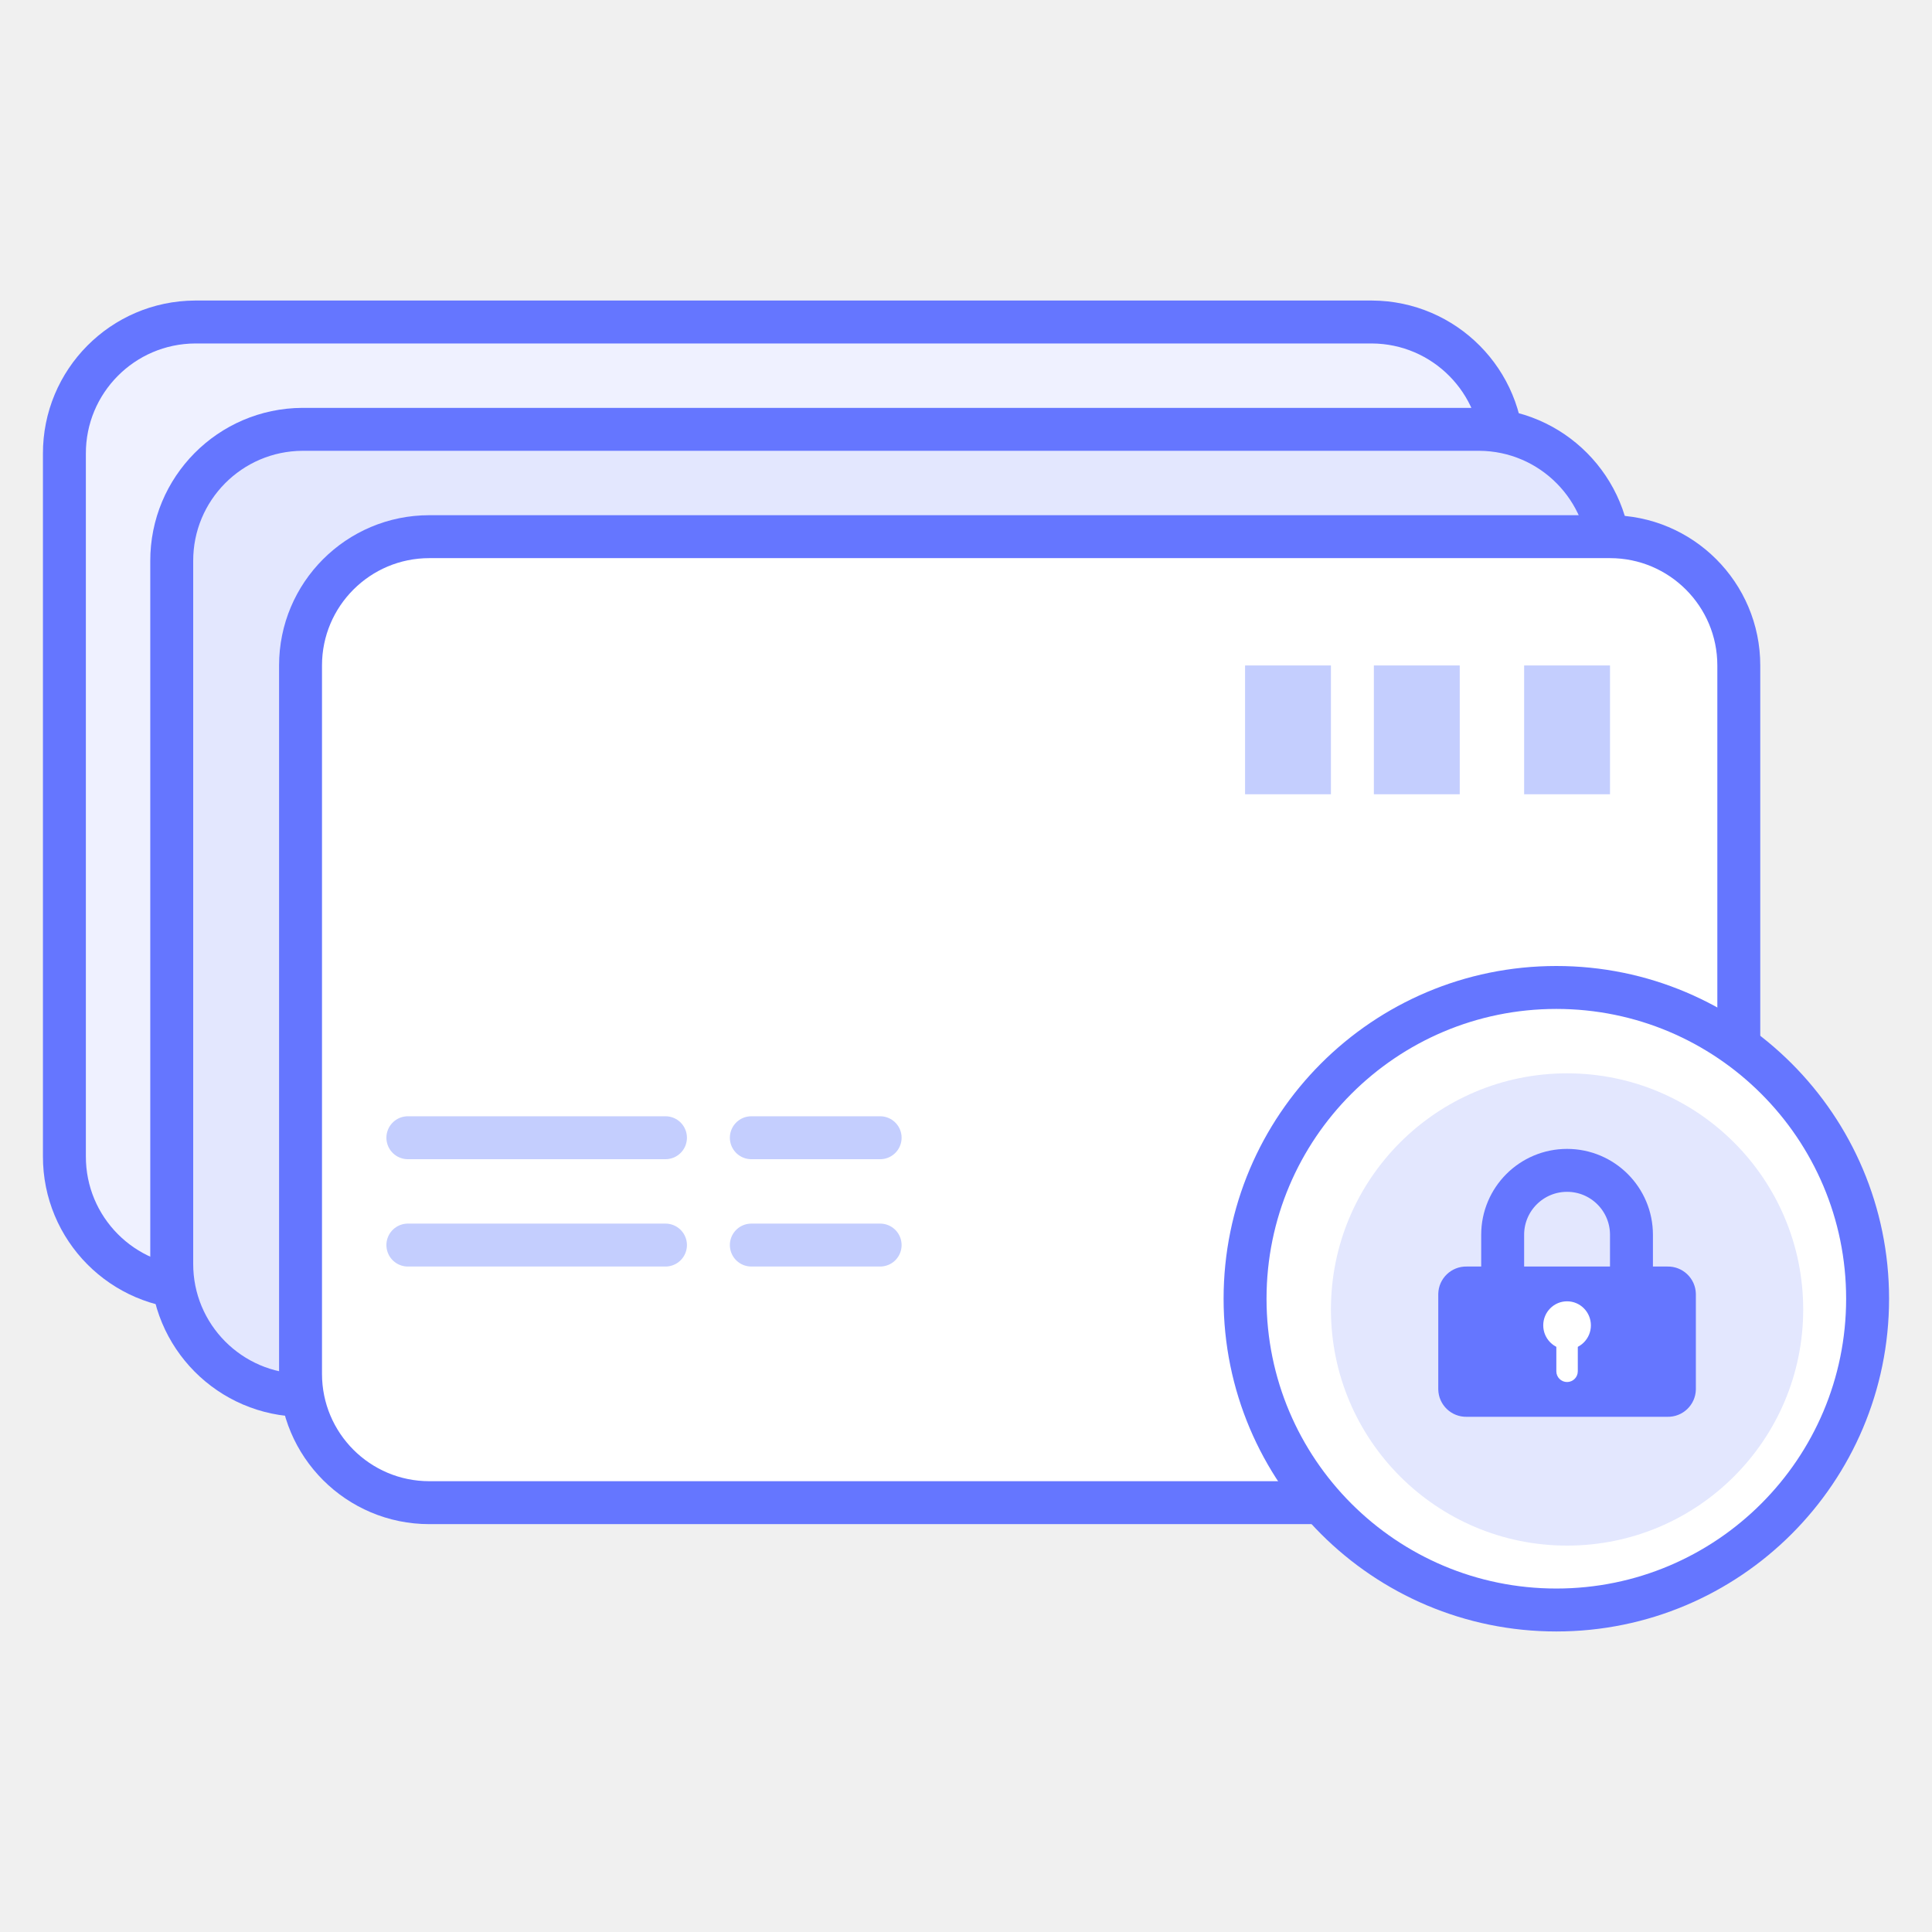
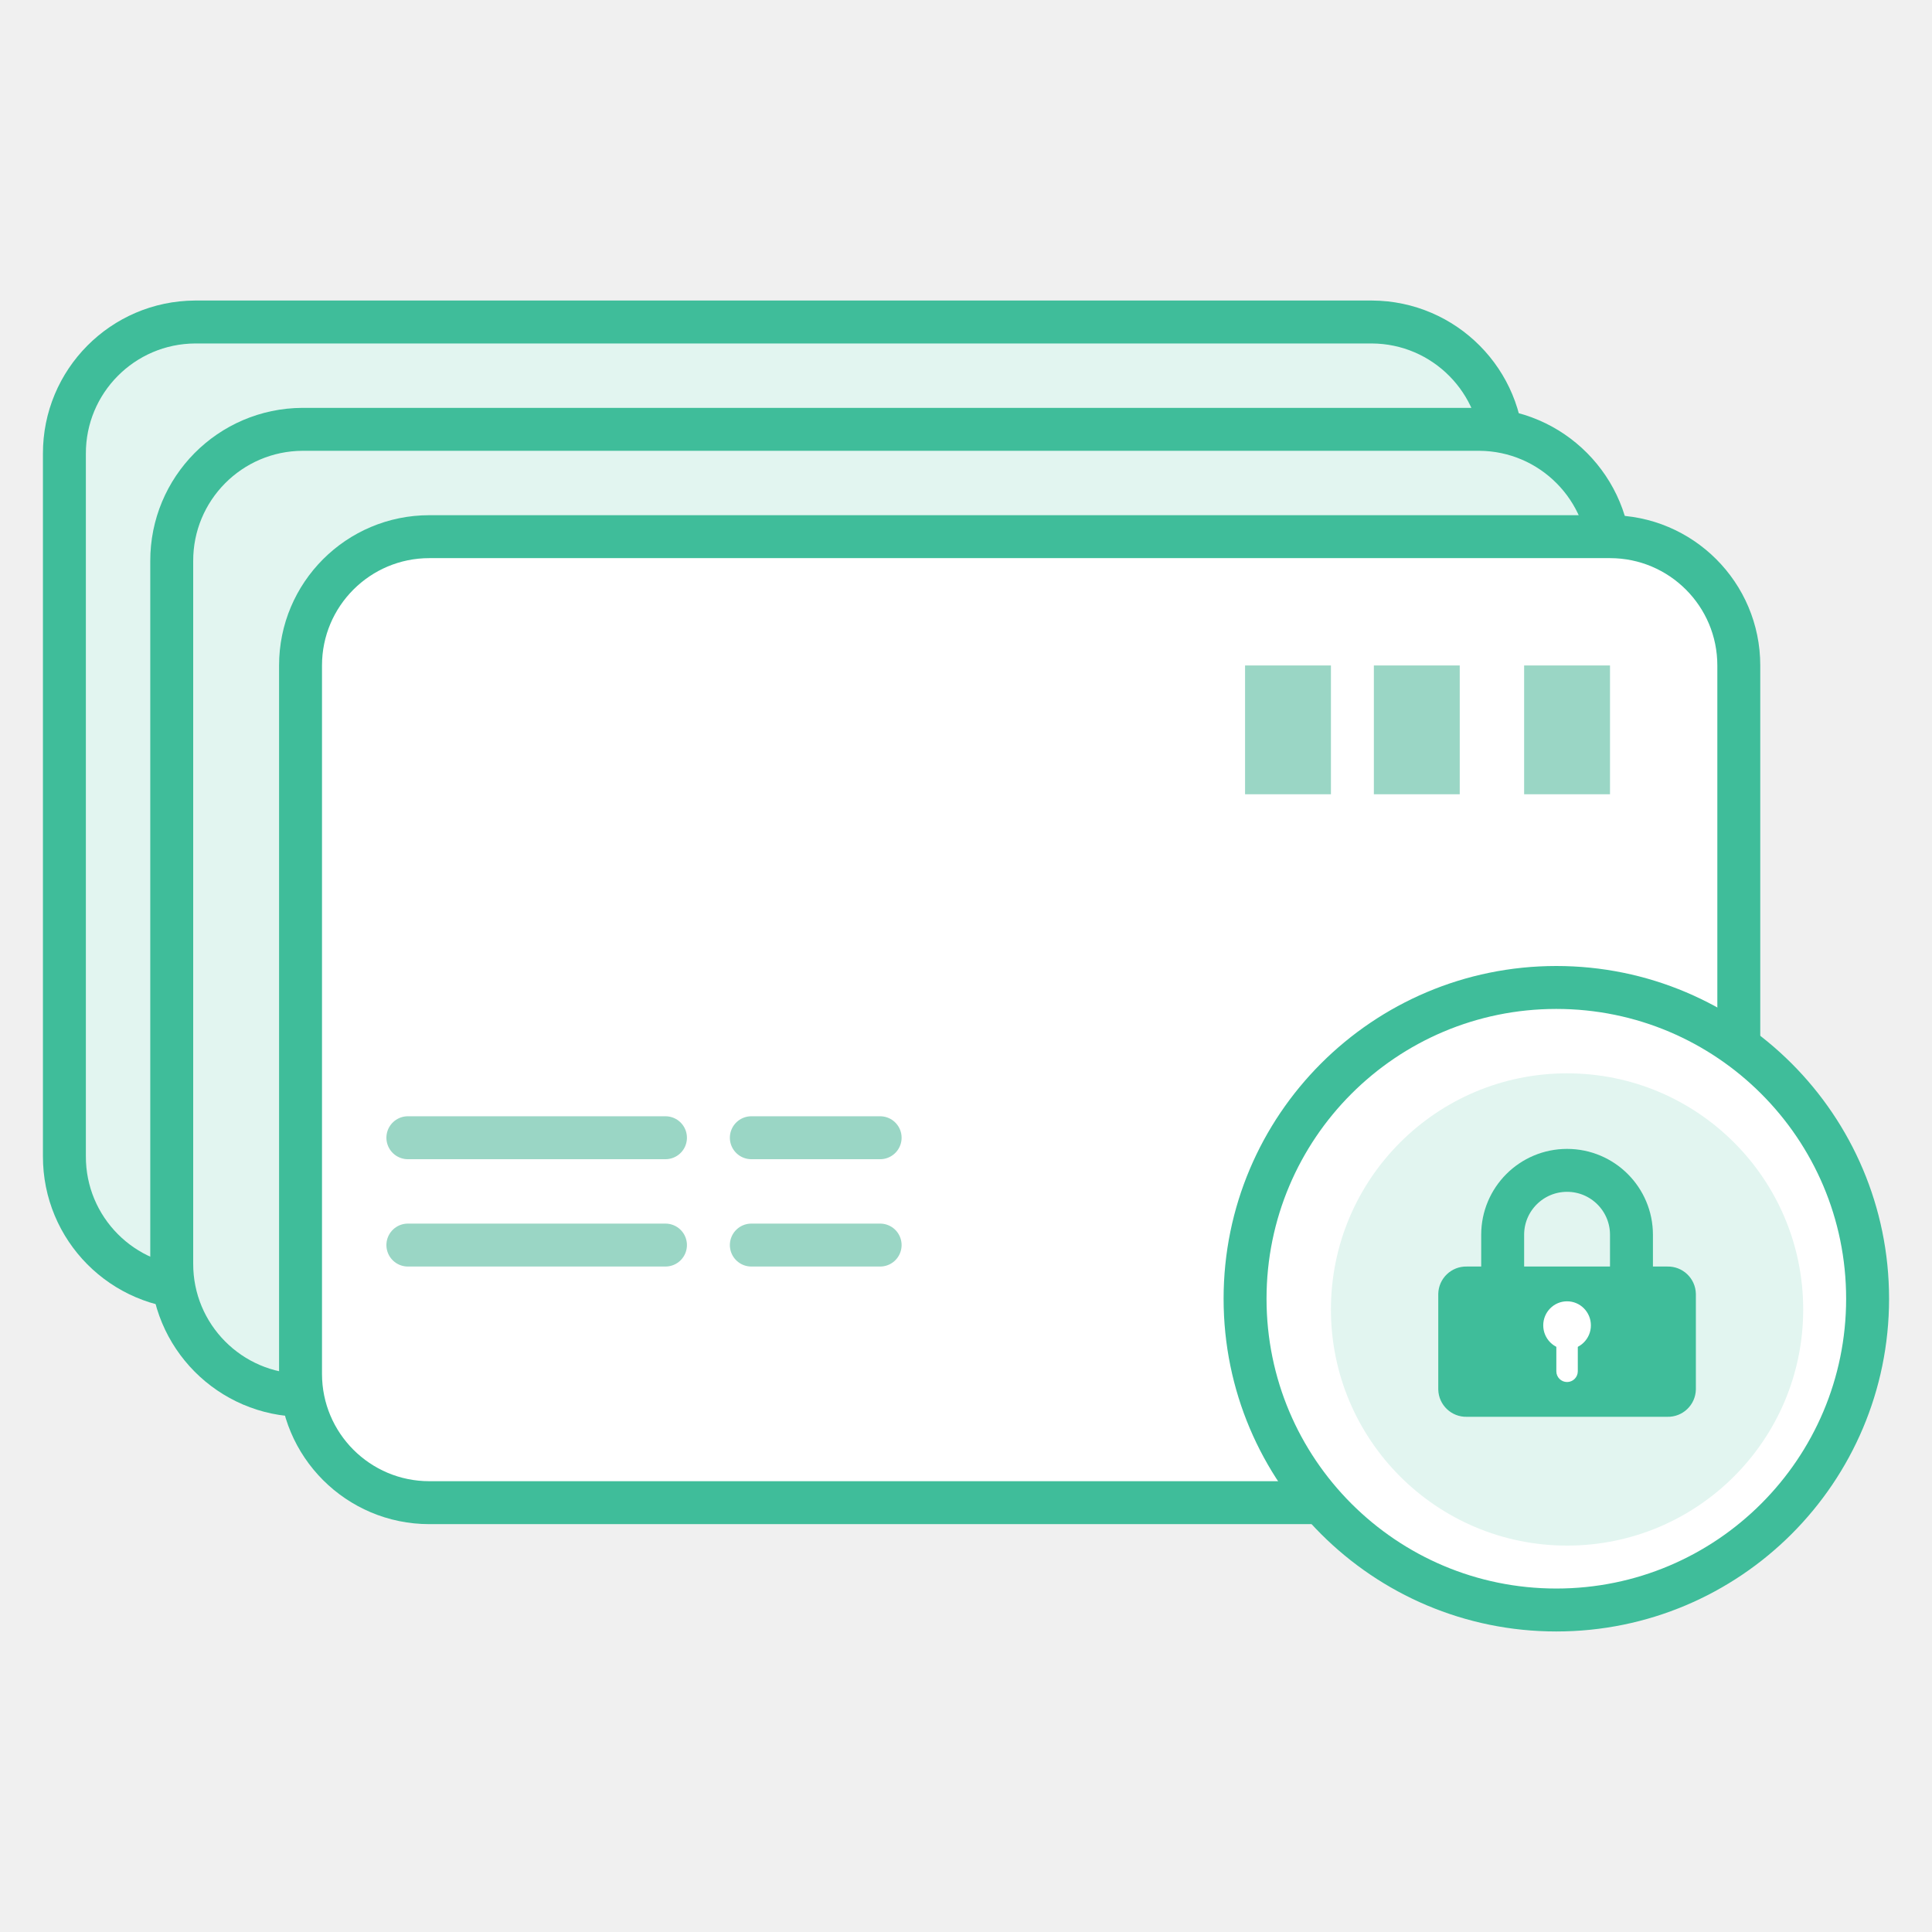
<svg xmlns="http://www.w3.org/2000/svg" viewBox="0 0 90 90">
-   <circle cx="27.5" cy="39.5" r="4.5" fill="none" stroke="#6576ff" stroke-linecap="round" stroke-linejoin="round" stroke-width="1.5" />
-   <circle cx="23.5" cy="39.5" r="4.5" fill="none" stroke="#6576ff" stroke-linecap="round" stroke-linejoin="round" stroke-width="1.5" />
-   <line x1="19" y1="67" x2="37" y2="67" fill="none" stroke="#c4cefe" stroke-linecap="round" stroke-linejoin="round" stroke-width="2" />
-   <path d="M29.36,15H63.91A6.12,6.12,0,0,1,70,21.14V53.86A6.12,6.12,0,0,1,63.91,60H9.09A6.12,6.12,0,0,1,3,53.86V21.14A6.12,6.12,0,0,1,9.09,15H29.36Z" fill="#eff1ff" stroke="#6576ff" stroke-linecap="round" stroke-linejoin="round" stroke-width="2" />
-   <path d="M34.36,20H68.91A6.12,6.12,0,0,1,75,26.14V58.86A6.12,6.12,0,0,1,68.91,65H14.09A6.12,6.12,0,0,1,8,58.86V26.14A6.12,6.12,0,0,1,14.09,20H34.36Z" fill="#e3e7fe" stroke="#6576ff" stroke-linecap="round" stroke-linejoin="round" stroke-width="2" />
-   <rect x="14" y="25" width="67" height="45" rx="6" ry="6" fill="#fff" stroke="#6576ff" stroke-linecap="round" stroke-linejoin="round" stroke-width="2" />
-   <line x1="19" y1="53" x2="31" y2="53" fill="none" stroke="#c4cefe" stroke-linecap="round" stroke-linejoin="round" stroke-width="2" />
-   <line x1="35" y1="53" x2="41" y2="53" fill="none" stroke="#c4cefe" stroke-linecap="round" stroke-linejoin="round" stroke-width="2" />
-   <line x1="19" y1="58" x2="31" y2="58" fill="none" stroke="#c4cefe" stroke-linecap="round" stroke-linejoin="round" stroke-width="2" />
-   <line x1="35" y1="58" x2="41" y2="58" fill="none" stroke="#c4cefe" stroke-linecap="round" stroke-linejoin="round" stroke-width="2" />
-   <rect x="71" y="31" width="4" height="6" fill="#c4cefe" />
-   <rect x="64" y="31" width="4" height="6" fill="#c4cefe" />
-   <rect x="58" y="31" width="4" height="6" fill="#c4cefe" />
-   <circle cx="72.5" cy="60.5" r="14.5" fill="#fff" stroke="#6576ff" stroke-linecap="round" stroke-linejoin="round" stroke-width="2" />
-   <circle cx="73" cy="61" r="11" fill="#e3e7fe" />
-   <path d="M70,59V57.52a3,3,0,0,1,6,0V59" fill="none" stroke="#6576ff" stroke-linecap="round" stroke-linejoin="round" stroke-width="2" />
-   <path d="M68.33,59h9.34A1.3,1.3,0,0,1,79,60.27v4.46A1.3,1.3,0,0,1,77.67,66H68.33A1.3,1.3,0,0,1,67,64.73V60.27A1.3,1.3,0,0,1,68.33,59Z" fill="#6576ff" />
+   <circle cx="27.5" cy="39.5" r="4.5" fill="none" stroke="#3fbd9a" stroke-linecap="round" stroke-linejoin="round" stroke-width="1.5" />
+   <circle cx="23.5" cy="39.5" r="4.5" fill="none" stroke="#3fbd9a" stroke-linecap="round" stroke-linejoin="round" stroke-width="1.5" />
+   <line x1="19" y1="67" x2="37" y2="67" fill="none" stroke="#9ad6c5" stroke-linecap="round" stroke-linejoin="round" stroke-width="2" />
+   <path d="M29.36,15H63.91A6.12,6.12,0,0,1,70,21.14V53.86A6.12,6.12,0,0,1,63.91,60H9.09A6.12,6.12,0,0,1,3,53.86V21.14A6.12,6.12,0,0,1,9.09,15H29.36Z" fill="#e2f5f0" stroke="#3fbd9a" stroke-linecap="round" stroke-linejoin="round" stroke-width="2" />
+   <path d="M34.36,20H68.91A6.12,6.12,0,0,1,75,26.14V58.86A6.12,6.12,0,0,1,68.91,65H14.09A6.12,6.12,0,0,1,8,58.86V26.14A6.12,6.12,0,0,1,14.09,20H34.36Z" fill="#e2f5f0" stroke="#3fbd9a" stroke-linecap="round" stroke-linejoin="round" stroke-width="2" />
+   <rect x="14" y="25" width="67" height="45" rx="6" ry="6" fill="#fff" stroke="#3fbd9a" stroke-linecap="round" stroke-linejoin="round" stroke-width="2" />
+   <line x1="19" y1="53" x2="31" y2="53" fill="none" stroke="#9ad6c5" stroke-linecap="round" stroke-linejoin="round" stroke-width="2" />
+   <line x1="35" y1="53" x2="41" y2="53" fill="none" stroke="#9ad6c5" stroke-linecap="round" stroke-linejoin="round" stroke-width="2" />
+   <line x1="19" y1="58" x2="31" y2="58" fill="none" stroke="#9ad6c5" stroke-linecap="round" stroke-linejoin="round" stroke-width="2" />
+   <line x1="35" y1="58" x2="41" y2="58" fill="none" stroke="#9ad6c5" stroke-linecap="round" stroke-linejoin="round" stroke-width="2" />
+   <rect x="71" y="31" width="4" height="6" fill="#9ad6c5" />
+   <rect x="64" y="31" width="4" height="6" fill="#9ad6c5" />
+   <rect x="58" y="31" width="4" height="6" fill="#9ad6c5" />
+   <circle cx="72.5" cy="60.5" r="14.5" fill="#fff" stroke="#3fbd9a" stroke-linecap="round" stroke-linejoin="round" stroke-width="2" />
+   <circle cx="73" cy="61" r="11" fill="#e2f5f0" />
+   <path d="M70,59V57.52a3,3,0,0,1,6,0V59" fill="none" stroke="#3fbd9a" stroke-linecap="round" stroke-linejoin="round" stroke-width="2" />
+   <path d="M68.33,59h9.34A1.3,1.3,0,0,1,79,60.27v4.46A1.3,1.3,0,0,1,77.67,66H68.33A1.3,1.3,0,0,1,67,64.73V60.27A1.3,1.3,0,0,1,68.33,59Z" fill="#3fbd9a" />
  <ellipse cx="73" cy="61.74" rx="1.11" ry="1.12" fill="#fff" />
  <path d="M72.5,62.38h1a0,0,0,0,1,0,0v1.5a.5.5,0,0,1-.5.5h0a.5.5,0,0,1-.5-.5v-1.5A0,0,0,0,1,72.5,62.38Z" fill="#fff" />
</svg>
